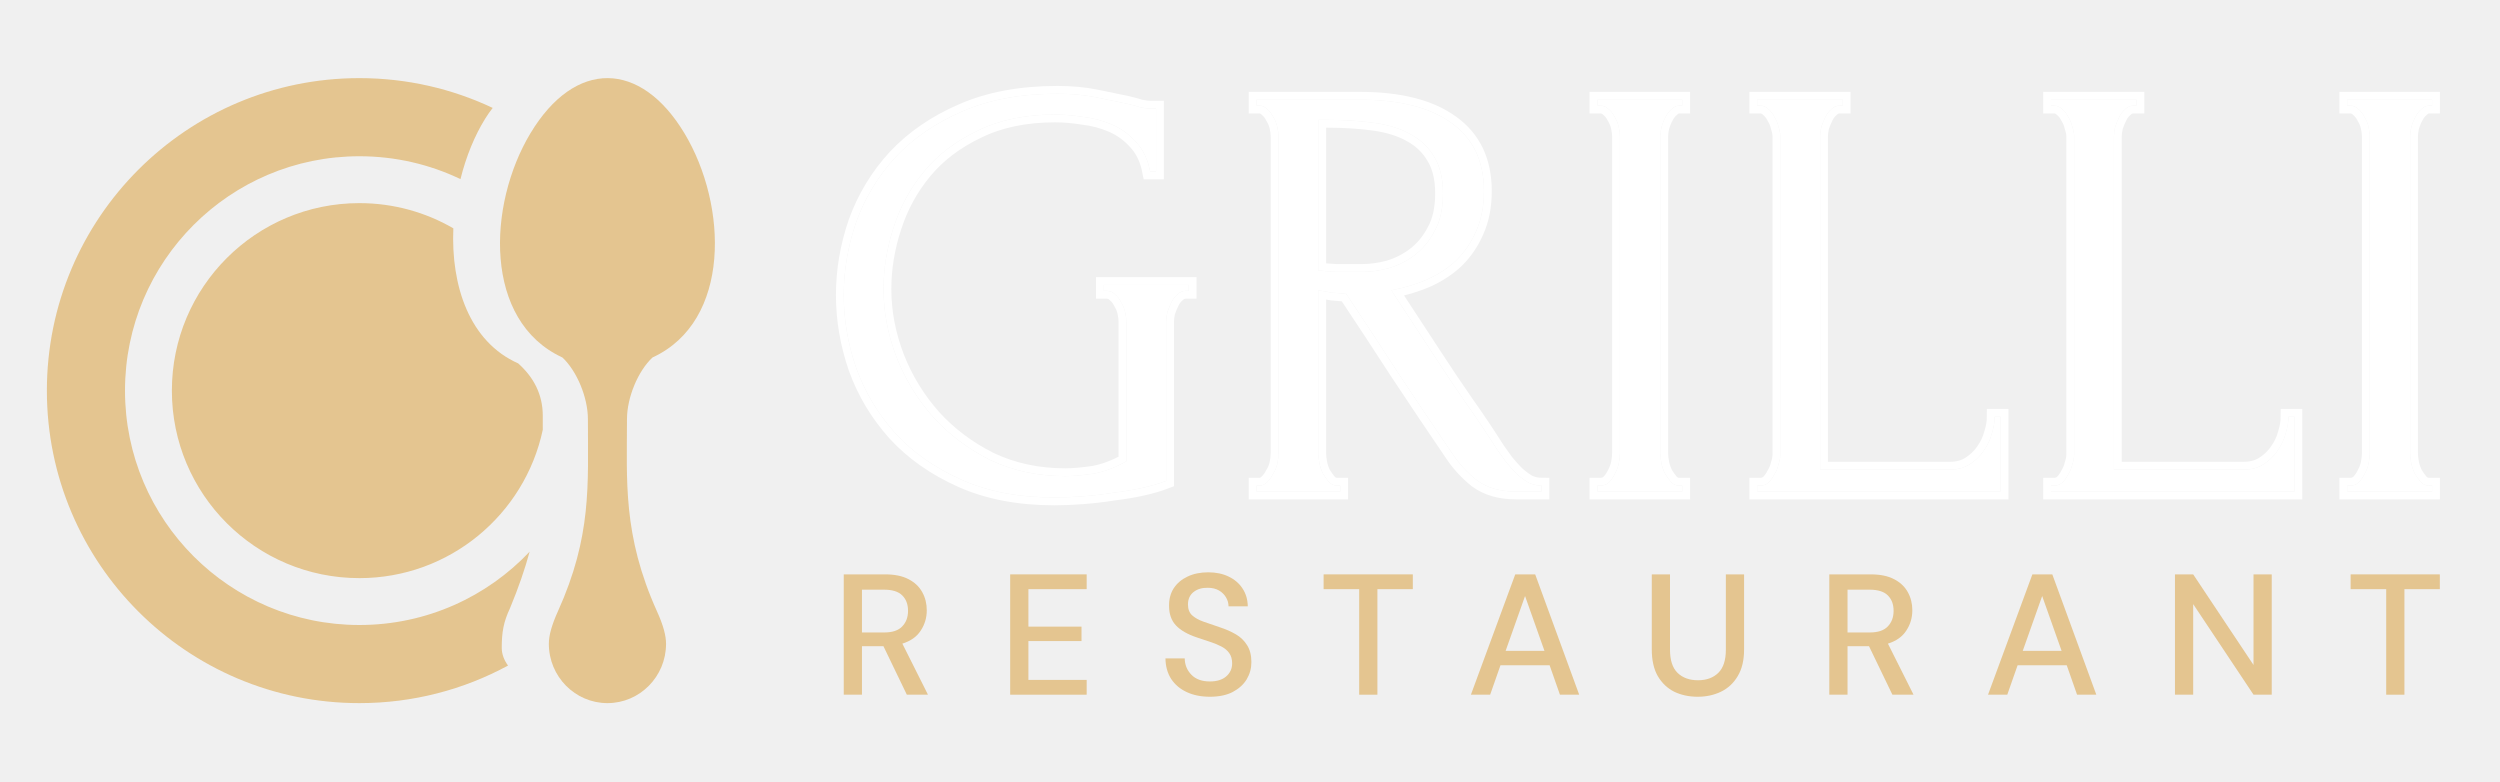
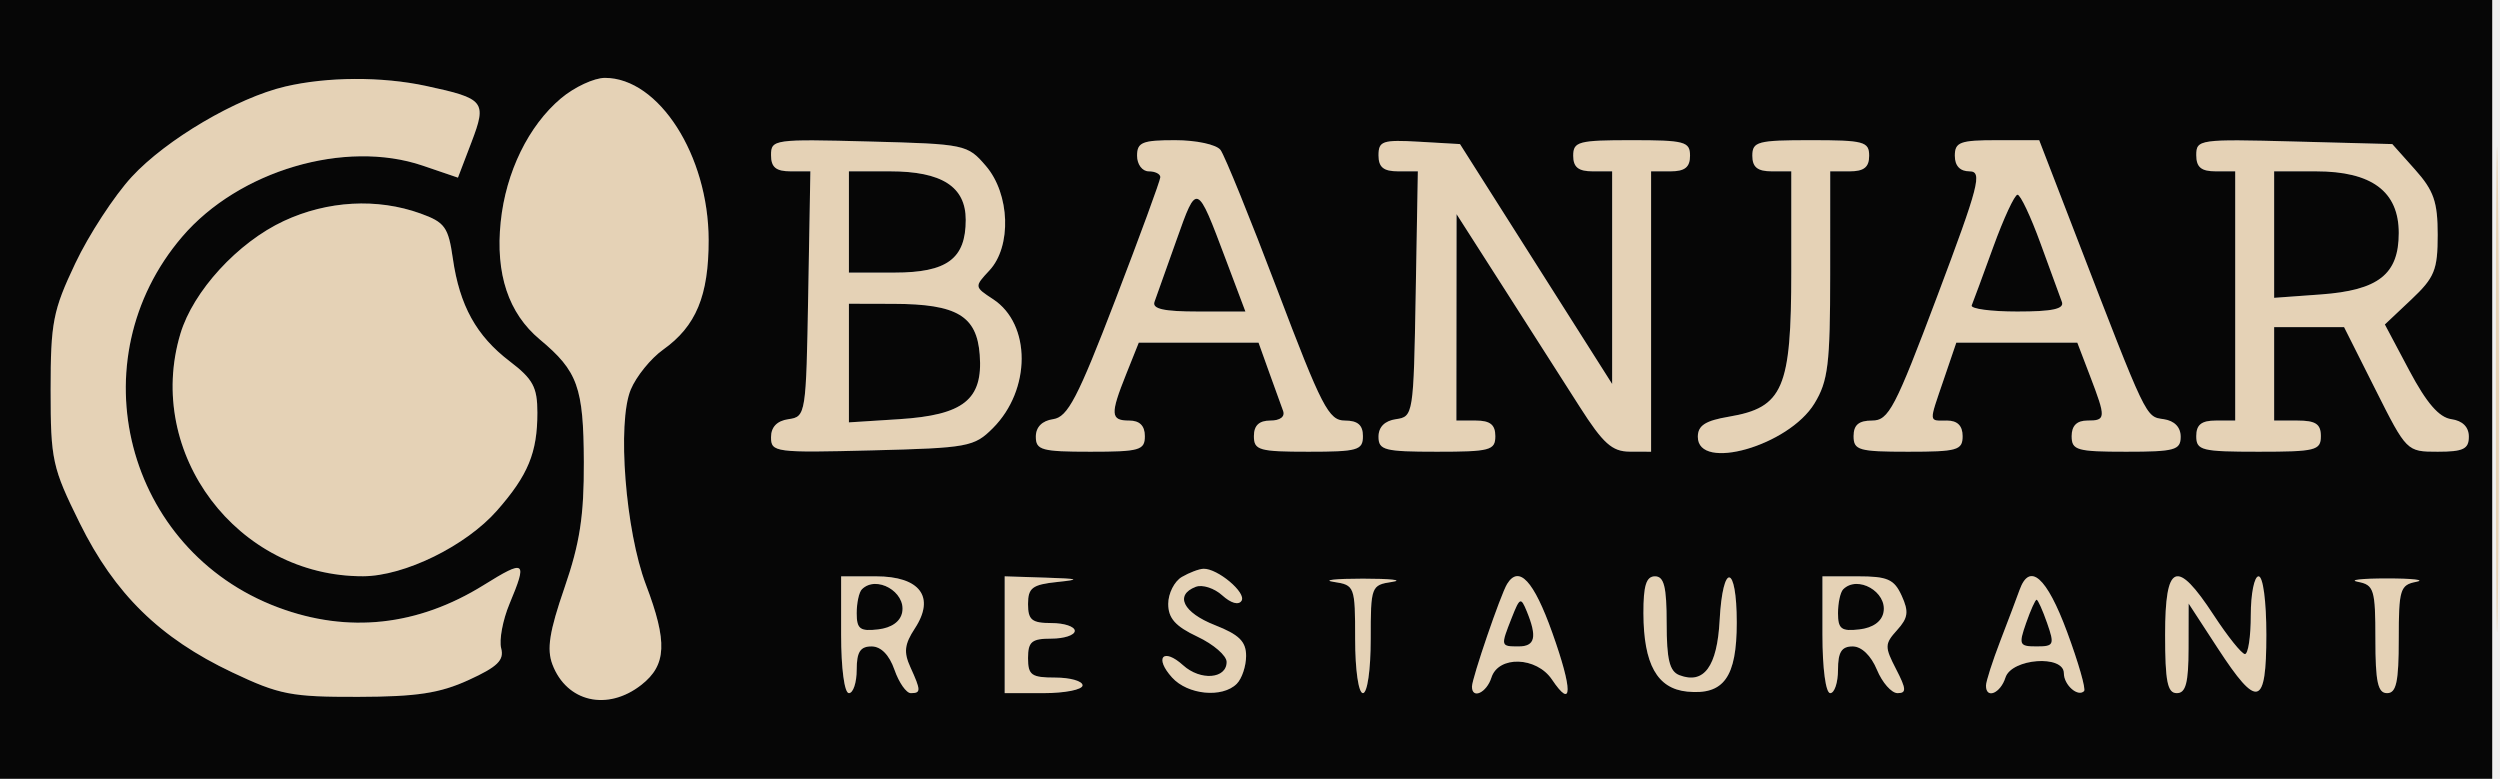
- <svg xmlns="http://www.w3.org/2000/svg" width="160" height="50" viewBox="0 0 160 50" fill="none">
-   <path d="M54 44.46V36.76H56.651C57.26 36.76 57.758 36.863 58.147 37.068C58.543 37.273 58.836 37.552 59.027 37.904C59.218 38.249 59.313 38.634 59.313 39.059C59.313 39.536 59.185 39.968 58.928 40.357C58.679 40.746 58.286 41.024 57.751 41.193L59.39 44.46H58.037L56.541 41.358H55.166V44.46H54ZM55.166 40.478H56.585C57.113 40.478 57.498 40.35 57.74 40.093C57.989 39.836 58.114 39.503 58.114 39.092C58.114 38.681 57.993 38.355 57.751 38.113C57.509 37.864 57.117 37.739 56.574 37.739H55.166V40.478Z" fill="#E4C590" />
-   <path d="M64.652 44.46V36.76H69.547V37.706H65.818V40.104H69.217V41.028H65.818V43.514H69.547V44.46H64.652Z" fill="#E4C590" />
-   <path d="M77.438 44.592C76.873 44.592 76.378 44.493 75.953 44.295C75.527 44.097 75.194 43.815 74.952 43.448C74.717 43.081 74.596 42.645 74.589 42.139H75.821C75.828 42.55 75.971 42.898 76.25 43.184C76.528 43.47 76.921 43.613 77.427 43.613C77.874 43.613 78.222 43.507 78.472 43.294C78.728 43.074 78.857 42.795 78.857 42.458C78.857 42.187 78.794 41.967 78.67 41.798C78.552 41.629 78.387 41.49 78.175 41.38C77.969 41.27 77.731 41.171 77.46 41.083C77.188 40.995 76.902 40.9 76.602 40.797C76.008 40.599 75.56 40.342 75.26 40.027C74.966 39.712 74.82 39.297 74.82 38.784C74.812 38.351 74.911 37.974 75.117 37.651C75.329 37.328 75.623 37.079 75.997 36.903C76.378 36.72 76.822 36.628 77.328 36.628C77.826 36.628 78.263 36.72 78.637 36.903C79.018 37.086 79.315 37.343 79.528 37.673C79.74 37.996 79.85 38.373 79.858 38.806H78.626C78.626 38.608 78.574 38.421 78.472 38.245C78.369 38.062 78.219 37.911 78.021 37.794C77.823 37.677 77.581 37.618 77.295 37.618C76.928 37.611 76.624 37.702 76.382 37.893C76.147 38.084 76.03 38.348 76.03 38.685C76.03 38.986 76.118 39.217 76.294 39.378C76.47 39.539 76.712 39.675 77.02 39.785C77.328 39.888 77.68 40.009 78.076 40.148C78.457 40.273 78.798 40.423 79.099 40.599C79.399 40.775 79.638 41.006 79.814 41.292C79.997 41.578 80.089 41.941 80.089 42.381C80.089 42.77 79.99 43.133 79.792 43.47C79.594 43.8 79.297 44.071 78.901 44.284C78.505 44.489 78.017 44.592 77.438 44.592Z" fill="#E4C590" />
-   <path d="M86.988 44.46V37.706H84.711V36.76H90.42V37.706H88.154V44.46H86.988Z" fill="#E4C590" />
-   <path d="M94.138 44.46L96.976 36.76H98.252L101.068 44.46H99.836L99.176 42.579H96.03L95.37 44.46H94.138ZM96.36 41.655H98.846L97.603 38.146L96.36 41.655Z" fill="#E4C590" />
-   <path d="M108.651 44.592C108.101 44.592 107.602 44.486 107.155 44.273C106.715 44.053 106.363 43.719 106.099 43.272C105.842 42.825 105.714 42.256 105.714 41.567V36.76H106.88V41.578C106.88 42.253 107.041 42.748 107.364 43.063C107.686 43.378 108.123 43.536 108.673 43.536C109.215 43.536 109.648 43.378 109.971 43.063C110.293 42.748 110.455 42.253 110.455 41.578V36.76H111.621V41.567C111.621 42.256 111.485 42.825 111.214 43.272C110.95 43.719 110.59 44.053 110.136 44.273C109.688 44.486 109.193 44.592 108.651 44.592Z" fill="#E4C590" />
-   <path d="M117.076 44.46V36.76H119.727C120.336 36.76 120.835 36.863 121.223 37.068C121.619 37.273 121.913 37.552 122.103 37.904C122.294 38.249 122.389 38.634 122.389 39.059C122.389 39.536 122.261 39.968 122.004 40.357C121.755 40.746 121.363 41.024 120.827 41.193L122.466 44.46H121.113L119.617 41.358H118.242V44.46H117.076ZM118.242 40.478H119.661C120.189 40.478 120.574 40.35 120.816 40.093C121.066 39.836 121.19 39.503 121.19 39.092C121.19 38.681 121.069 38.355 120.827 38.113C120.585 37.864 120.193 37.739 119.65 37.739H118.242V40.478Z" fill="#E4C590" />
-   <path d="M127.234 44.46L130.072 36.76H131.348L134.164 44.46H132.932L132.272 42.579H129.126L128.466 44.46H127.234ZM129.456 41.655H131.942L130.699 38.146L129.456 41.655Z" fill="#E4C590" />
-   <path d="M139.198 44.46V36.76H140.364L144.225 42.557V36.76H145.391V44.46H144.225L140.364 38.663V44.46H139.198Z" fill="#E4C590" />
-   <path d="M152.717 44.46V37.706H150.44V36.76H156.149V37.706H153.883V44.46H152.717Z" fill="#E4C590" />
-   <mask id="path-2-outside-1_29_6" maskUnits="userSpaceOnUse" x="53" y="5" width="104" height="28" fill="black">
-     <rect fill="white" x="53" y="5" width="104" height="28" />
-     <path d="M70.644 18.236H76.078V18.616H75.888C75.685 18.616 75.508 18.692 75.356 18.844C75.204 18.971 75.077 19.135 74.976 19.338C74.875 19.541 74.786 19.756 74.71 19.984C74.659 20.212 74.634 20.415 74.634 20.592V30.776C74.178 30.953 73.659 31.105 73.076 31.232C72.493 31.359 71.885 31.46 71.252 31.536C70.619 31.637 69.973 31.713 69.314 31.764C68.655 31.815 68.047 31.84 67.49 31.84C65.21 31.84 63.221 31.46 61.524 30.7C59.827 29.94 58.421 28.952 57.306 27.736C56.191 26.495 55.355 25.101 54.798 23.556C54.266 22.011 54 20.453 54 18.882C54 17.311 54.266 15.753 54.798 14.208C55.355 12.663 56.191 11.282 57.306 10.066C58.446 8.85 59.865 7.875 61.562 7.14C63.285 6.38 65.324 6 67.68 6C68.567 6 69.39 6.076 70.15 6.228C70.91 6.38 71.581 6.519 72.164 6.646C72.493 6.722 72.772 6.798 73 6.874C73.253 6.925 73.469 6.95 73.646 6.95H73.988V10.978H73.608C73.456 10.193 73.152 9.559 72.696 9.078C72.265 8.597 71.759 8.229 71.176 7.976C70.593 7.723 69.973 7.558 69.314 7.482C68.681 7.381 68.085 7.33 67.528 7.33C65.628 7.33 63.981 7.672 62.588 8.356C61.195 9.015 60.055 9.876 59.168 10.94C58.281 12.004 57.623 13.207 57.192 14.55C56.761 15.867 56.546 17.185 56.546 18.502C56.546 19.971 56.825 21.428 57.382 22.872C57.939 24.291 58.725 25.57 59.738 26.71C60.751 27.825 61.967 28.737 63.386 29.446C64.83 30.13 66.426 30.472 68.174 30.472C68.655 30.472 69.251 30.421 69.96 30.32C70.669 30.193 71.379 29.927 72.088 29.522V20.592C72.088 20.415 72.063 20.212 72.012 19.984C71.961 19.756 71.873 19.541 71.746 19.338C71.645 19.135 71.518 18.971 71.366 18.844C71.214 18.692 71.037 18.616 70.834 18.616H70.644V18.236Z" />
-     <path d="M85.587 31.08H85.777V31.46H80.419V31.08H80.609C80.786 31.08 80.951 31.004 81.103 30.852C81.255 30.7 81.381 30.523 81.483 30.32C81.609 30.117 81.698 29.902 81.749 29.674C81.799 29.421 81.825 29.193 81.825 28.99V8.736C81.825 8.559 81.799 8.356 81.749 8.128C81.698 7.9 81.609 7.685 81.483 7.482C81.381 7.279 81.255 7.115 81.103 6.988C80.951 6.836 80.786 6.76 80.609 6.76H80.419V6.38H87.031C89.564 6.38 91.515 6.874 92.883 7.862C94.276 8.85 94.973 10.307 94.973 12.232C94.973 13.195 94.808 14.043 94.479 14.778C94.175 15.487 93.757 16.108 93.225 16.64C92.693 17.147 92.059 17.565 91.325 17.894C90.615 18.198 89.855 18.426 89.045 18.578L91.781 22.758C92.439 23.771 93.111 24.772 93.795 25.76C94.479 26.723 95.15 27.723 95.809 28.762C95.986 29.015 96.176 29.281 96.379 29.56C96.607 29.839 96.835 30.092 97.063 30.32C97.316 30.548 97.569 30.738 97.823 30.89C98.101 31.017 98.38 31.08 98.659 31.08V31.46H97.025C96.011 31.46 95.175 31.219 94.517 30.738C93.883 30.231 93.351 29.649 92.921 28.99C91.781 27.318 90.641 25.621 89.501 23.898C88.386 22.175 87.271 20.478 86.157 18.806C85.878 18.781 85.574 18.755 85.245 18.73C84.941 18.679 84.649 18.629 84.371 18.578V28.99C84.371 29.193 84.396 29.421 84.447 29.674C84.497 29.902 84.573 30.117 84.675 30.32C84.801 30.523 84.928 30.7 85.055 30.852C85.207 31.004 85.384 31.08 85.587 31.08ZM84.371 7.672V17.324H84.561C84.763 17.349 85.08 17.375 85.511 17.4C85.967 17.4 86.524 17.4 87.183 17.4C87.715 17.4 88.272 17.324 88.855 17.172C89.463 16.995 90.02 16.716 90.527 16.336C91.059 15.931 91.489 15.411 91.819 14.778C92.173 14.145 92.351 13.347 92.351 12.384C92.351 11.421 92.161 10.636 91.781 10.028C91.426 9.42 90.919 8.939 90.261 8.584C89.627 8.229 88.855 7.989 87.943 7.862C87.031 7.735 86.03 7.672 84.941 7.672H84.371Z" />
-     <path d="M102.232 6.38H107.666V6.76H107.476C107.299 6.76 107.134 6.836 106.982 6.988C106.83 7.115 106.703 7.279 106.602 7.482C106.501 7.659 106.412 7.875 106.336 8.128C106.285 8.356 106.26 8.559 106.26 8.736V28.99C106.26 29.193 106.285 29.421 106.336 29.674C106.387 29.902 106.463 30.117 106.564 30.32C106.691 30.523 106.817 30.7 106.944 30.852C107.096 31.004 107.273 31.08 107.476 31.08H107.666V31.46H102.232V31.08H102.422C102.625 31.08 102.802 31.017 102.954 30.89C103.106 30.738 103.233 30.561 103.334 30.358C103.461 30.13 103.549 29.902 103.6 29.674C103.651 29.421 103.676 29.193 103.676 28.99V8.736C103.676 8.559 103.651 8.356 103.6 8.128C103.549 7.9 103.461 7.685 103.334 7.482C103.233 7.279 103.106 7.115 102.954 6.988C102.802 6.836 102.625 6.76 102.422 6.76H102.232V6.38Z" />
-     <path d="M112.46 31.08H112.65C112.853 31.08 113.03 31.017 113.182 30.89C113.334 30.738 113.461 30.561 113.562 30.358C113.689 30.155 113.778 29.94 113.828 29.712C113.904 29.484 113.942 29.269 113.942 29.066V8.736C113.942 8.559 113.904 8.356 113.828 8.128C113.778 7.9 113.689 7.685 113.562 7.482C113.461 7.279 113.334 7.115 113.182 6.988C113.03 6.836 112.853 6.76 112.65 6.76H112.46V6.38H117.932V6.76H117.742C117.54 6.76 117.362 6.836 117.21 6.988C117.058 7.115 116.932 7.279 116.83 7.482C116.729 7.685 116.64 7.9 116.564 8.128C116.514 8.356 116.488 8.559 116.488 8.736V30.054H124.81C125.292 30.054 125.71 29.94 126.064 29.712C126.419 29.484 126.71 29.205 126.938 28.876C127.192 28.521 127.369 28.154 127.47 27.774C127.597 27.369 127.66 27.001 127.66 26.672H128.04V31.46H112.46V31.08Z" />
-     <path d="M131.264 31.08H131.454C131.657 31.08 131.834 31.017 131.986 30.89C132.138 30.738 132.265 30.561 132.366 30.358C132.493 30.155 132.582 29.94 132.632 29.712C132.708 29.484 132.746 29.269 132.746 29.066V8.736C132.746 8.559 132.708 8.356 132.632 8.128C132.582 7.9 132.493 7.685 132.366 7.482C132.265 7.279 132.138 7.115 131.986 6.988C131.834 6.836 131.657 6.76 131.454 6.76H131.264V6.38H136.736V6.76H136.546C136.344 6.76 136.166 6.836 136.014 6.988C135.862 7.115 135.736 7.279 135.634 7.482C135.533 7.685 135.444 7.9 135.368 8.128C135.318 8.356 135.292 8.559 135.292 8.736V30.054H143.614C144.096 30.054 144.514 29.94 144.868 29.712C145.223 29.484 145.514 29.205 145.742 28.876C145.996 28.521 146.173 28.154 146.274 27.774C146.401 27.369 146.464 27.001 146.464 26.672H146.844V31.46H131.264V31.08Z" />
-     <path d="M150.22 6.38H155.654V6.76H155.464C155.287 6.76 155.122 6.836 154.97 6.988C154.818 7.115 154.692 7.279 154.59 7.482C154.489 7.659 154.4 7.875 154.324 8.128C154.274 8.356 154.248 8.559 154.248 8.736V28.99C154.248 29.193 154.274 29.421 154.324 29.674C154.375 29.902 154.451 30.117 154.552 30.32C154.679 30.523 154.806 30.7 154.932 30.852C155.084 31.004 155.262 31.08 155.464 31.08H155.654V31.46H150.22V31.08H150.41C150.613 31.08 150.79 31.017 150.942 30.89C151.094 30.738 151.221 30.561 151.322 30.358C151.449 30.13 151.538 29.902 151.588 29.674C151.639 29.421 151.664 29.193 151.664 28.99V8.736C151.664 8.559 151.639 8.356 151.588 8.128C151.538 7.9 151.449 7.685 151.322 7.482C151.221 7.279 151.094 7.115 150.942 6.988C150.79 6.836 150.613 6.76 150.41 6.76H150.22V6.38Z" />
-   </mask>
-   <path d="M70.644 18.236H76.078V18.616H75.888C75.685 18.616 75.508 18.692 75.356 18.844C75.204 18.971 75.077 19.135 74.976 19.338C74.875 19.541 74.786 19.756 74.71 19.984C74.659 20.212 74.634 20.415 74.634 20.592V30.776C74.178 30.953 73.659 31.105 73.076 31.232C72.493 31.359 71.885 31.46 71.252 31.536C70.619 31.637 69.973 31.713 69.314 31.764C68.655 31.815 68.047 31.84 67.49 31.84C65.21 31.84 63.221 31.46 61.524 30.7C59.827 29.94 58.421 28.952 57.306 27.736C56.191 26.495 55.355 25.101 54.798 23.556C54.266 22.011 54 20.453 54 18.882C54 17.311 54.266 15.753 54.798 14.208C55.355 12.663 56.191 11.282 57.306 10.066C58.446 8.85 59.865 7.875 61.562 7.14C63.285 6.38 65.324 6 67.68 6C68.567 6 69.39 6.076 70.15 6.228C70.91 6.38 71.581 6.519 72.164 6.646C72.493 6.722 72.772 6.798 73 6.874C73.253 6.925 73.469 6.95 73.646 6.95H73.988V10.978H73.608C73.456 10.193 73.152 9.559 72.696 9.078C72.265 8.597 71.759 8.229 71.176 7.976C70.593 7.723 69.973 7.558 69.314 7.482C68.681 7.381 68.085 7.33 67.528 7.33C65.628 7.33 63.981 7.672 62.588 8.356C61.195 9.015 60.055 9.876 59.168 10.94C58.281 12.004 57.623 13.207 57.192 14.55C56.761 15.867 56.546 17.185 56.546 18.502C56.546 19.971 56.825 21.428 57.382 22.872C57.939 24.291 58.725 25.57 59.738 26.71C60.751 27.825 61.967 28.737 63.386 29.446C64.83 30.13 66.426 30.472 68.174 30.472C68.655 30.472 69.251 30.421 69.96 30.32C70.669 30.193 71.379 29.927 72.088 29.522V20.592C72.088 20.415 72.063 20.212 72.012 19.984C71.961 19.756 71.873 19.541 71.746 19.338C71.645 19.135 71.518 18.971 71.366 18.844C71.214 18.692 71.037 18.616 70.834 18.616H70.644V18.236Z" fill="white" />
-   <path d="M85.587 31.08H85.777V31.46H80.419V31.08H80.609C80.786 31.08 80.951 31.004 81.103 30.852C81.255 30.7 81.381 30.523 81.483 30.32C81.609 30.117 81.698 29.902 81.749 29.674C81.799 29.421 81.825 29.193 81.825 28.99V8.736C81.825 8.559 81.799 8.356 81.749 8.128C81.698 7.9 81.609 7.685 81.483 7.482C81.381 7.279 81.255 7.115 81.103 6.988C80.951 6.836 80.786 6.76 80.609 6.76H80.419V6.38H87.031C89.564 6.38 91.515 6.874 92.883 7.862C94.276 8.85 94.973 10.307 94.973 12.232C94.973 13.195 94.808 14.043 94.479 14.778C94.175 15.487 93.757 16.108 93.225 16.64C92.693 17.147 92.059 17.565 91.325 17.894C90.615 18.198 89.855 18.426 89.045 18.578L91.781 22.758C92.439 23.771 93.111 24.772 93.795 25.76C94.479 26.723 95.15 27.723 95.809 28.762C95.986 29.015 96.176 29.281 96.379 29.56C96.607 29.839 96.835 30.092 97.063 30.32C97.316 30.548 97.569 30.738 97.823 30.89C98.101 31.017 98.38 31.08 98.659 31.08V31.46H97.025C96.011 31.46 95.175 31.219 94.517 30.738C93.883 30.231 93.351 29.649 92.921 28.99C91.781 27.318 90.641 25.621 89.501 23.898C88.386 22.175 87.271 20.478 86.157 18.806C85.878 18.781 85.574 18.755 85.245 18.73C84.941 18.679 84.649 18.629 84.371 18.578V28.99C84.371 29.193 84.396 29.421 84.447 29.674C84.497 29.902 84.573 30.117 84.675 30.32C84.801 30.523 84.928 30.7 85.055 30.852C85.207 31.004 85.384 31.08 85.587 31.08ZM84.371 7.672V17.324H84.561C84.763 17.349 85.08 17.375 85.511 17.4C85.967 17.4 86.524 17.4 87.183 17.4C87.715 17.4 88.272 17.324 88.855 17.172C89.463 16.995 90.02 16.716 90.527 16.336C91.059 15.931 91.489 15.411 91.819 14.778C92.173 14.145 92.351 13.347 92.351 12.384C92.351 11.421 92.161 10.636 91.781 10.028C91.426 9.42 90.919 8.939 90.261 8.584C89.627 8.229 88.855 7.989 87.943 7.862C87.031 7.735 86.03 7.672 84.941 7.672H84.371Z" fill="white" />
-   <path d="M102.232 6.38H107.666V6.76H107.476C107.299 6.76 107.134 6.836 106.982 6.988C106.83 7.115 106.703 7.279 106.602 7.482C106.501 7.659 106.412 7.875 106.336 8.128C106.285 8.356 106.26 8.559 106.26 8.736V28.99C106.26 29.193 106.285 29.421 106.336 29.674C106.387 29.902 106.463 30.117 106.564 30.32C106.691 30.523 106.817 30.7 106.944 30.852C107.096 31.004 107.273 31.08 107.476 31.08H107.666V31.46H102.232V31.08H102.422C102.625 31.08 102.802 31.017 102.954 30.89C103.106 30.738 103.233 30.561 103.334 30.358C103.461 30.13 103.549 29.902 103.6 29.674C103.651 29.421 103.676 29.193 103.676 28.99V8.736C103.676 8.559 103.651 8.356 103.6 8.128C103.549 7.9 103.461 7.685 103.334 7.482C103.233 7.279 103.106 7.115 102.954 6.988C102.802 6.836 102.625 6.76 102.422 6.76H102.232V6.38Z" fill="white" />
-   <path d="M112.46 31.08H112.65C112.853 31.08 113.03 31.017 113.182 30.89C113.334 30.738 113.461 30.561 113.562 30.358C113.689 30.155 113.778 29.94 113.828 29.712C113.904 29.484 113.942 29.269 113.942 29.066V8.736C113.942 8.559 113.904 8.356 113.828 8.128C113.778 7.9 113.689 7.685 113.562 7.482C113.461 7.279 113.334 7.115 113.182 6.988C113.03 6.836 112.853 6.76 112.65 6.76H112.46V6.38H117.932V6.76H117.742C117.54 6.76 117.362 6.836 117.21 6.988C117.058 7.115 116.932 7.279 116.83 7.482C116.729 7.685 116.64 7.9 116.564 8.128C116.514 8.356 116.488 8.559 116.488 8.736V30.054H124.81C125.292 30.054 125.71 29.94 126.064 29.712C126.419 29.484 126.71 29.205 126.938 28.876C127.192 28.521 127.369 28.154 127.47 27.774C127.597 27.369 127.66 27.001 127.66 26.672H128.04V31.46H112.46V31.08Z" fill="white" />
-   <path d="M131.264 31.08H131.454C131.657 31.08 131.834 31.017 131.986 30.89C132.138 30.738 132.265 30.561 132.366 30.358C132.493 30.155 132.582 29.94 132.632 29.712C132.708 29.484 132.746 29.269 132.746 29.066V8.736C132.746 8.559 132.708 8.356 132.632 8.128C132.582 7.9 132.493 7.685 132.366 7.482C132.265 7.279 132.138 7.115 131.986 6.988C131.834 6.836 131.657 6.76 131.454 6.76H131.264V6.38H136.736V6.76H136.546C136.344 6.76 136.166 6.836 136.014 6.988C135.862 7.115 135.736 7.279 135.634 7.482C135.533 7.685 135.444 7.9 135.368 8.128C135.318 8.356 135.292 8.559 135.292 8.736V30.054H143.614C144.096 30.054 144.514 29.94 144.868 29.712C145.223 29.484 145.514 29.205 145.742 28.876C145.996 28.521 146.173 28.154 146.274 27.774C146.401 27.369 146.464 27.001 146.464 26.672H146.844V31.46H131.264V31.08Z" fill="white" />
-   <path d="M150.22 6.38H155.654V6.76H155.464C155.287 6.76 155.122 6.836 154.97 6.988C154.818 7.115 154.692 7.279 154.59 7.482C154.489 7.659 154.4 7.875 154.324 8.128C154.274 8.356 154.248 8.559 154.248 8.736V28.99C154.248 29.193 154.274 29.421 154.324 29.674C154.375 29.902 154.451 30.117 154.552 30.32C154.679 30.523 154.806 30.7 154.932 30.852C155.084 31.004 155.262 31.08 155.464 31.08H155.654V31.46H150.22V31.08H150.41C150.613 31.08 150.79 31.017 150.942 30.89C151.094 30.738 151.221 30.561 151.322 30.358C151.449 30.13 151.538 29.902 151.588 29.674C151.639 29.421 151.664 29.193 151.664 28.99V8.736C151.664 8.559 151.639 8.356 151.588 8.128C151.538 7.9 151.449 7.685 151.322 7.482C151.221 7.279 151.094 7.115 150.942 6.988C150.79 6.836 150.613 6.76 150.41 6.76H150.22V6.38Z" fill="white" />
-   <path d="M70.644 18.236H76.078V18.616H75.888C75.685 18.616 75.508 18.692 75.356 18.844C75.204 18.971 75.077 19.135 74.976 19.338C74.875 19.541 74.786 19.756 74.71 19.984C74.659 20.212 74.634 20.415 74.634 20.592V30.776C74.178 30.953 73.659 31.105 73.076 31.232C72.493 31.359 71.885 31.46 71.252 31.536C70.619 31.637 69.973 31.713 69.314 31.764C68.655 31.815 68.047 31.84 67.49 31.84C65.21 31.84 63.221 31.46 61.524 30.7C59.827 29.94 58.421 28.952 57.306 27.736C56.191 26.495 55.355 25.101 54.798 23.556C54.266 22.011 54 20.453 54 18.882C54 17.311 54.266 15.753 54.798 14.208C55.355 12.663 56.191 11.282 57.306 10.066C58.446 8.85 59.865 7.875 61.562 7.14C63.285 6.38 65.324 6 67.68 6C68.567 6 69.39 6.076 70.15 6.228C70.91 6.38 71.581 6.519 72.164 6.646C72.493 6.722 72.772 6.798 73 6.874C73.253 6.925 73.469 6.95 73.646 6.95H73.988V10.978H73.608C73.456 10.193 73.152 9.559 72.696 9.078C72.265 8.597 71.759 8.229 71.176 7.976C70.593 7.723 69.973 7.558 69.314 7.482C68.681 7.381 68.085 7.33 67.528 7.33C65.628 7.33 63.981 7.672 62.588 8.356C61.195 9.015 60.055 9.876 59.168 10.94C58.281 12.004 57.623 13.207 57.192 14.55C56.761 15.867 56.546 17.185 56.546 18.502C56.546 19.971 56.825 21.428 57.382 22.872C57.939 24.291 58.725 25.57 59.738 26.71C60.751 27.825 61.967 28.737 63.386 29.446C64.83 30.13 66.426 30.472 68.174 30.472C68.655 30.472 69.251 30.421 69.96 30.32C70.669 30.193 71.379 29.927 72.088 29.522V20.592C72.088 20.415 72.063 20.212 72.012 19.984C71.961 19.756 71.873 19.541 71.746 19.338C71.645 19.135 71.518 18.971 71.366 18.844C71.214 18.692 71.037 18.616 70.834 18.616H70.644V18.236Z" stroke="white" mask="url(#path-2-outside-1_29_6)" />
-   <path d="M85.587 31.08H85.777V31.46H80.419V31.08H80.609C80.786 31.08 80.951 31.004 81.103 30.852C81.255 30.7 81.381 30.523 81.483 30.32C81.609 30.117 81.698 29.902 81.749 29.674C81.799 29.421 81.825 29.193 81.825 28.99V8.736C81.825 8.559 81.799 8.356 81.749 8.128C81.698 7.9 81.609 7.685 81.483 7.482C81.381 7.279 81.255 7.115 81.103 6.988C80.951 6.836 80.786 6.76 80.609 6.76H80.419V6.38H87.031C89.564 6.38 91.515 6.874 92.883 7.862C94.276 8.85 94.973 10.307 94.973 12.232C94.973 13.195 94.808 14.043 94.479 14.778C94.175 15.487 93.757 16.108 93.225 16.64C92.693 17.147 92.059 17.565 91.325 17.894C90.615 18.198 89.855 18.426 89.045 18.578L91.781 22.758C92.439 23.771 93.111 24.772 93.795 25.76C94.479 26.723 95.15 27.723 95.809 28.762C95.986 29.015 96.176 29.281 96.379 29.56C96.607 29.839 96.835 30.092 97.063 30.32C97.316 30.548 97.569 30.738 97.823 30.89C98.101 31.017 98.38 31.08 98.659 31.08V31.46H97.025C96.011 31.46 95.175 31.219 94.517 30.738C93.883 30.231 93.351 29.649 92.921 28.99C91.781 27.318 90.641 25.621 89.501 23.898C88.386 22.175 87.271 20.478 86.157 18.806C85.878 18.781 85.574 18.755 85.245 18.73C84.941 18.679 84.649 18.629 84.371 18.578V28.99C84.371 29.193 84.396 29.421 84.447 29.674C84.497 29.902 84.573 30.117 84.675 30.32C84.801 30.523 84.928 30.7 85.055 30.852C85.207 31.004 85.384 31.08 85.587 31.08ZM84.371 7.672V17.324H84.561C84.763 17.349 85.08 17.375 85.511 17.4C85.967 17.4 86.524 17.4 87.183 17.4C87.715 17.4 88.272 17.324 88.855 17.172C89.463 16.995 90.02 16.716 90.527 16.336C91.059 15.931 91.489 15.411 91.819 14.778C92.173 14.145 92.351 13.347 92.351 12.384C92.351 11.421 92.161 10.636 91.781 10.028C91.426 9.42 90.919 8.939 90.261 8.584C89.627 8.229 88.855 7.989 87.943 7.862C87.031 7.735 86.03 7.672 84.941 7.672H84.371Z" stroke="white" mask="url(#path-2-outside-1_29_6)" />
-   <path d="M102.232 6.38H107.666V6.76H107.476C107.299 6.76 107.134 6.836 106.982 6.988C106.83 7.115 106.703 7.279 106.602 7.482C106.501 7.659 106.412 7.875 106.336 8.128C106.285 8.356 106.26 8.559 106.26 8.736V28.99C106.26 29.193 106.285 29.421 106.336 29.674C106.387 29.902 106.463 30.117 106.564 30.32C106.691 30.523 106.817 30.7 106.944 30.852C107.096 31.004 107.273 31.08 107.476 31.08H107.666V31.46H102.232V31.08H102.422C102.625 31.08 102.802 31.017 102.954 30.89C103.106 30.738 103.233 30.561 103.334 30.358C103.461 30.13 103.549 29.902 103.6 29.674C103.651 29.421 103.676 29.193 103.676 28.99V8.736C103.676 8.559 103.651 8.356 103.6 8.128C103.549 7.9 103.461 7.685 103.334 7.482C103.233 7.279 103.106 7.115 102.954 6.988C102.802 6.836 102.625 6.76 102.422 6.76H102.232V6.38Z" stroke="white" mask="url(#path-2-outside-1_29_6)" />
-   <path d="M112.46 31.08H112.65C112.853 31.08 113.03 31.017 113.182 30.89C113.334 30.738 113.461 30.561 113.562 30.358C113.689 30.155 113.778 29.94 113.828 29.712C113.904 29.484 113.942 29.269 113.942 29.066V8.736C113.942 8.559 113.904 8.356 113.828 8.128C113.778 7.9 113.689 7.685 113.562 7.482C113.461 7.279 113.334 7.115 113.182 6.988C113.03 6.836 112.853 6.76 112.65 6.76H112.46V6.38H117.932V6.76H117.742C117.54 6.76 117.362 6.836 117.21 6.988C117.058 7.115 116.932 7.279 116.83 7.482C116.729 7.685 116.64 7.9 116.564 8.128C116.514 8.356 116.488 8.559 116.488 8.736V30.054H124.81C125.292 30.054 125.71 29.94 126.064 29.712C126.419 29.484 126.71 29.205 126.938 28.876C127.192 28.521 127.369 28.154 127.47 27.774C127.597 27.369 127.66 27.001 127.66 26.672H128.04V31.46H112.46V31.08Z" stroke="white" mask="url(#path-2-outside-1_29_6)" />
-   <path d="M131.264 31.08H131.454C131.657 31.08 131.834 31.017 131.986 30.89C132.138 30.738 132.265 30.561 132.366 30.358C132.493 30.155 132.582 29.94 132.632 29.712C132.708 29.484 132.746 29.269 132.746 29.066V8.736C132.746 8.559 132.708 8.356 132.632 8.128C132.582 7.9 132.493 7.685 132.366 7.482C132.265 7.279 132.138 7.115 131.986 6.988C131.834 6.836 131.657 6.76 131.454 6.76H131.264V6.38H136.736V6.76H136.546C136.344 6.76 136.166 6.836 136.014 6.988C135.862 7.115 135.736 7.279 135.634 7.482C135.533 7.685 135.444 7.9 135.368 8.128C135.318 8.356 135.292 8.559 135.292 8.736V30.054H143.614C144.096 30.054 144.514 29.94 144.868 29.712C145.223 29.484 145.514 29.205 145.742 28.876C145.996 28.521 146.173 28.154 146.274 27.774C146.401 27.369 146.464 27.001 146.464 26.672H146.844V31.46H131.264V31.08Z" stroke="white" mask="url(#path-2-outside-1_29_6)" />
-   <path d="M150.22 6.38H155.654V6.76H155.464C155.287 6.76 155.122 6.836 154.97 6.988C154.818 7.115 154.692 7.279 154.59 7.482C154.489 7.659 154.4 7.875 154.324 8.128C154.274 8.356 154.248 8.559 154.248 8.736V28.99C154.248 29.193 154.274 29.421 154.324 29.674C154.375 29.902 154.451 30.117 154.552 30.32C154.679 30.523 154.806 30.7 154.932 30.852C155.084 31.004 155.262 31.08 155.464 31.08H155.654V31.46H150.22V31.08H150.41C150.613 31.08 150.79 31.017 150.942 30.89C151.094 30.738 151.221 30.561 151.322 30.358C151.449 30.13 151.538 29.902 151.588 29.674C151.639 29.421 151.664 29.193 151.664 28.99V8.736C151.664 8.559 151.639 8.356 151.588 8.128C151.538 7.9 151.449 7.685 151.322 7.482C151.221 7.279 151.094 7.115 150.942 6.988C150.79 6.836 150.613 6.76 150.41 6.76H150.22V6.38Z" stroke="white" mask="url(#path-2-outside-1_29_6)" />
-   <path fill-rule="evenodd" clip-rule="evenodd" d="M32.513 42.597C29.684 44.13 26.444 45 23 45C11.954 45 3 36.046 3 25C3 13.954 11.954 5 23 5C26.052 5 28.945 5.684 31.533 6.906C31.366 7.119 31.209 7.343 31.062 7.579C30.37 8.69 29.825 10.032 29.47 11.463C27.511 10.525 25.317 10 23 10C14.716 10 8 16.716 8 25C8 33.284 14.716 40 23 40C27.291 40 31.162 38.198 33.896 35.309C33.596 36.415 33.189 37.603 32.637 38.932C32.226 39.809 32.112 40.449 32.112 41.46C32.112 41.866 32.26 42.247 32.513 42.597ZM29.014 14.613C28.857 18.276 30.031 21.866 33.163 23.256C34.135 24.128 34.738 25.212 34.738 26.62C34.738 26.922 34.738 27.219 34.737 27.51C33.583 32.932 28.767 37 23 37C16.373 37 11 31.627 11 25C11 18.373 16.373 13 23 13C25.191 13 27.246 13.587 29.014 14.613Z" fill="#E4C590" />
-   <path d="M41.761 22.878C46.798 20.558 46.578 13.151 43.81 8.539C41 3.854 36.794 3.786 33.943 8.539C31.19 13.126 30.936 20.549 35.992 22.878C36.918 23.741 37.626 25.435 37.626 26.827C37.626 31.016 37.884 34.309 35.7 39.139C35.309 40.007 35.126 40.663 35.126 41.206C35.126 43.298 36.808 45 38.877 45C40.945 45 42.627 43.298 42.627 41.206C42.627 40.663 42.444 40.007 42.053 39.139C39.839 34.242 40.127 30.722 40.127 26.827C40.127 25.435 40.835 23.741 41.761 22.878Z" fill="#E4C590" />
+ <svg xmlns="http://www.w3.org/2000/svg" width="321" height="100" viewBox="0 0 321 100" version="1.1">
+   <path d="M 320.464 50 C 320.464 77.775, 320.592 89.138, 320.749 75.250 C 320.906 61.363, 320.906 38.638, 320.749 24.750 C 320.592 10.863, 320.464 22.225, 320.464 50 M 36.618 11.112 C 30.415 12.568, 21.335 17.913, 16.912 22.711 C 14.667 25.147, 11.405 30.147, 9.665 33.820 C 6.799 39.869, 6.500 41.402, 6.500 50.052 C 6.500 59.067, 6.710 60.028, 10.235 67.160 C 14.733 76.262, 20.523 81.931, 29.820 86.335 C 35.880 89.206, 37.381 89.498, 46 89.476 C 53.542 89.456, 56.464 89.011, 60.179 87.313 C 63.881 85.622, 64.753 84.771, 64.352 83.239 C 64.074 82.175, 64.556 79.606, 65.423 77.530 C 67.742 71.980, 67.476 71.786, 62.111 75.121 C 53.651 80.381, 44.695 81.354, 35.708 77.992 C 16.123 70.664, 9.813 46.262, 23.399 30.389 C 30.659 21.907, 44.316 17.875, 54.284 21.272 L 58.801 22.811 60.526 18.292 C 62.539 13.021, 62.246 12.655, 54.701 11.032 C 49.034 9.813, 42.019 9.844, 36.618 11.112 M 72.033 12.626 C 67.865 16.133, 64.948 22.107, 64.290 28.484 C 63.599 35.170, 65.281 40.223, 69.317 43.591 C 74.190 47.658, 74.926 49.708, 74.965 59.332 C 74.992 66.239, 74.451 69.755, 72.480 75.465 C 70.536 81.099, 70.182 83.349, 70.932 85.322 C 72.769 90.154, 78.015 91.349, 82.365 87.927 C 85.592 85.389, 85.725 82.411, 82.939 75.079 C 80.310 68.164, 79.228 54.277, 80.987 50.030 C 81.690 48.335, 83.561 46.024, 85.147 44.895 C 89.378 41.883, 91.001 37.966, 90.990 30.800 C 90.973 19.964, 84.593 10, 77.672 10 C 76.287 10, 73.749 11.182, 72.033 12.626 M 99 19.918 C 99 21.478, 99.634 22, 101.525 22 L 104.051 22 103.775 37.750 C 103.505 53.227, 103.461 53.506, 101.250 53.820 C 99.769 54.030, 99 54.826, 99 56.149 C 99 58.076, 99.536 58.145, 111.980 57.829 C 124.320 57.516, 125.085 57.375, 127.487 54.971 C 132.401 50.051, 132.415 41.629, 127.515 38.418 C 125.095 36.832, 125.093 36.816, 127.042 34.724 C 129.916 31.640, 129.688 24.912, 126.589 21.306 C 124.219 18.547, 123.965 18.494, 111.589 18.168 C 99.396 17.847, 99 17.902, 99 19.918 M 146 20 C 146 21.111, 146.667 22, 147.500 22 C 148.325 22, 148.995 22.337, 148.988 22.750 C 148.982 23.163, 146.384 30.250, 143.215 38.500 C 138.370 51.115, 137.100 53.551, 135.227 53.820 C 133.804 54.024, 133 54.836, 133 56.070 C 133 57.793, 133.751 58, 140 58 C 146.333 58, 147 57.810, 147 56 C 147 54.667, 146.333 54, 145 54 C 142.581 54, 142.529 53.217, 144.609 48.020 L 146.217 44 153.908 44 L 161.598 44 162.940 47.750 C 163.679 49.813, 164.492 52.063, 164.748 52.750 C 165.028 53.502, 164.374 54, 163.107 54 C 161.667 54, 161 54.633, 161 56 C 161 57.810, 161.667 58, 168 58 C 174.333 58, 175 57.810, 175 56 C 175 54.576, 174.333 54, 172.686 54 C 170.612 54, 169.712 52.261, 164.020 37.250 C 160.526 28.037, 157.237 19.938, 156.711 19.250 C 156.177 18.552, 153.603 18, 150.878 18 C 146.667 18, 146 18.273, 146 20 M 177 19.948 C 177 21.476, 177.645 22, 179.525 22 L 182.051 22 181.775 37.750 C 181.505 53.227, 181.461 53.506, 179.250 53.820 C 177.804 54.025, 177 54.829, 177 56.070 C 177 57.805, 177.757 58, 184.500 58 C 191.333 58, 192 57.822, 192 56 C 192 54.533, 191.333 54, 189.500 54 L 187 54 187.012 40.750 L 187.024 27.500 193.103 37 C 196.447 42.225, 200.829 49.084, 202.841 52.241 C 205.837 56.943, 206.998 57.984, 209.250 57.991 L 212 58 212 40 L 212 22 214.500 22 C 216.333 22, 217 21.467, 217 20 C 217 18.178, 216.333 18, 209.500 18 C 202.667 18, 202 18.178, 202 20 C 202 21.467, 202.667 22, 204.500 22 L 207 22 207 35.651 L 207 49.302 197.232 33.901 L 187.463 18.500 182.232 18.198 C 177.524 17.926, 177 18.101, 177 19.948 M 225 20 C 225 21.467, 225.667 22, 227.500 22 L 230 22 230 34.865 C 230 49.896, 228.957 52.325, 221.996 53.501 C 218.963 54.013, 218 54.637, 218 56.088 C 218 60.573, 229.663 57.241, 232.974 51.810 C 234.730 48.931, 234.993 46.776, 234.996 35.250 L 235 22 237.500 22 C 239.333 22, 240 21.467, 240 20 C 240 18.178, 239.333 18, 232.500 18 C 225.667 18, 225 18.178, 225 20 M 251 20 C 251 21.294, 251.667 22, 252.888 22 C 254.567 22, 254.108 23.775, 248.755 38 C 243.312 52.465, 242.507 54, 240.367 54 C 238.667 54, 238 54.563, 238 56 C 238 57.810, 238.667 58, 245 58 C 251.333 58, 252 57.810, 252 56 C 252 54.667, 251.333 54, 250 54 C 247.604 54, 247.636 54.424, 249.594 48.678 L 251.188 44 258.958 44 L 266.728 44 268.364 48.283 C 270.438 53.713, 270.419 54, 268 54 C 266.667 54, 266 54.667, 266 56 C 266 57.810, 266.667 58, 273 58 C 279.249 58, 280 57.793, 280 56.070 C 280 54.846, 279.197 54.022, 277.807 53.820 C 275.471 53.479, 275.713 53.987, 266.557 30.250 L 261.832 18 256.416 18 C 251.667 18, 251 18.246, 251 20 M 282 19.918 C 282 21.472, 282.634 22, 284.500 22 L 287 22 287 38 L 287 54 284.500 54 C 282.667 54, 282 54.533, 282 56 C 282 57.833, 282.667 58, 290 58 C 297.333 58, 298 57.833, 298 56 C 298 54.444, 297.333 54, 295 54 L 292 54 292 48 L 292 42 296.489 42 L 300.978 42 305 50 C 309.018 57.991, 309.027 58, 313.011 58 C 316.285 58, 317 57.654, 317 56.070 C 317 54.829, 316.196 54.025, 314.750 53.820 C 313.167 53.595, 311.568 51.746, 309.357 47.582 L 306.215 41.663 309.607 38.464 C 312.605 35.636, 313 34.669, 313 30.148 C 313 25.909, 312.500 24.471, 310.084 21.766 L 307.169 18.500 294.584 18.168 C 282.396 17.847, 282 17.902, 282 19.918 M 109 28.500 L 109 35 114.845 35 C 121.608 35, 124 33.231, 124 28.228 C 124 23.965, 120.932 22, 114.277 22 L 109 22 109 28.500 M 292 30.120 L 292 38.240 297.963 37.809 C 305.398 37.271, 308 35.226, 308 29.918 C 308 24.580, 304.534 22, 297.365 22 L 292 22 292 30.120 M 151.075 30.784 C 149.765 34.478, 148.489 38.063, 148.239 38.750 C 147.908 39.662, 149.423 40, 153.848 40 L 159.910 40 157.379 33.276 C 153.661 23.397, 153.691 23.409, 151.075 30.784 M 255.935 31.709 C 254.596 35.399, 253.350 38.774, 253.167 39.209 C 252.983 39.644, 255.619 40, 259.024 40 C 263.560 40, 265.088 39.666, 264.743 38.750 C 264.484 38.063, 263.251 34.688, 262.002 31.250 C 260.754 27.813, 259.426 25, 259.051 25 C 258.676 25, 257.274 28.019, 255.935 31.709 M 36.444 28.374 C 30.531 31.127, 24.804 37.372, 23.161 42.858 C 18.560 58.213, 30.478 74.031, 46.616 73.990 C 51.922 73.977, 59.830 70.097, 63.824 65.547 C 67.814 61.003, 69 58.125, 69 52.986 C 69 49.710, 68.443 48.677, 65.441 46.387 C 61.160 43.122, 59.011 39.233, 58.145 33.186 C 57.570 29.167, 57.120 28.541, 54 27.415 C 48.443 25.410, 42.061 25.758, 36.444 28.374 M 109 46.616 L 109 54.233 115.443 53.823 C 123.728 53.295, 126.222 51.309, 125.798 45.575 C 125.426 40.551, 122.875 39.036, 114.750 39.015 L 109 39 109 46.616 M 151.750 74.080 C 150.787 74.641, 150 76.198, 150 77.542 C 150 79.384, 150.922 80.418, 153.750 81.750 C 155.813 82.721, 157.500 84.181, 157.500 84.994 C 157.500 87.176, 154.140 87.437, 151.919 85.427 C 149.363 83.114, 148.170 84.426, 150.494 86.994 C 152.510 89.221, 156.948 89.652, 158.800 87.800 C 159.460 87.140, 160 85.529, 160 84.220 C 160 82.371, 159.106 81.488, 156 80.268 C 151.913 78.663, 150.783 76.404, 153.537 75.347 C 154.383 75.023, 155.913 75.516, 156.938 76.444 C 158.063 77.462, 159.045 77.735, 159.417 77.134 C 160.056 76.100, 156.334 72.977, 154.527 73.030 C 153.962 73.047, 152.713 73.519, 151.750 74.080 M 108 81.500 C 108 85.833, 108.422 89, 109 89 C 109.550 89, 110 87.650, 110 86 C 110 83.718, 110.455 83, 111.902 83 C 113.117 83, 114.182 84.085, 114.850 86 C 115.425 87.650, 116.369 89, 116.948 89 C 118.266 89, 118.261 88.667, 116.896 85.671 C 116.017 83.743, 116.134 82.725, 117.467 80.691 C 120.116 76.648, 118.136 74, 112.465 74 L 108 74 108 81.500 M 129 81.500 L 129 89 134 89 C 136.750 89, 139 88.550, 139 88 C 139 87.450, 137.425 87, 135.500 87 C 132.433 87, 132 86.690, 132 84.500 C 132 82.389, 132.467 82, 135 82 C 136.650 82, 138 81.550, 138 81 C 138 80.450, 136.650 80, 135 80 C 132.486 80, 132 79.604, 132 77.560 C 132 75.478, 132.549 75.063, 135.750 74.728 C 138.835 74.406, 138.569 74.306, 134.250 74.168 L 129 74 129 81.500 M 171.250 74.716 C 173.946 75.125, 174 75.270, 174 82.066 C 174 86.022, 174.429 89, 175 89 C 175.571 89, 176 86.022, 176 82.066 C 176 75.270, 176.054 75.125, 178.750 74.716 C 180.262 74.487, 178.575 74.300, 175 74.300 C 171.425 74.300, 169.738 74.487, 171.250 74.716 M 193.512 74.981 C 192.696 76.301, 189 87.094, 189 88.157 C 189 89.826, 190.879 88.957, 191.500 87 C 192.403 84.154, 197.293 84.311, 199.269 87.250 C 201.939 91.221, 201.956 88.651, 199.309 81.225 C 196.935 74.565, 195.034 72.518, 193.512 74.981 M 211.015 78.750 C 211.035 85.301, 212.786 88.426, 216.647 88.804 C 221.344 89.264, 223 86.951, 223 79.929 C 223 72.377, 221.198 72.146, 220.800 79.646 C 220.484 85.590, 218.790 87.901, 215.636 86.691 C 214.372 86.205, 214 84.693, 214 80.031 C 214 75.337, 213.668 74, 212.500 74 C 211.375 74, 211.004 75.188, 211.015 78.750 M 234 81.500 C 234 85.833, 234.422 89, 235 89 C 235.550 89, 236 87.650, 236 86 C 236 83.731, 236.458 83, 237.879 83 C 239.023 83, 240.243 84.172, 241 86 C 241.683 87.650, 242.875 89, 243.647 89 C 244.811 89, 244.778 88.471, 243.453 85.909 C 241.973 83.047, 241.983 82.677, 243.586 80.905 C 245.006 79.336, 245.113 78.542, 244.180 76.496 C 243.212 74.370, 242.372 74, 238.521 74 L 234 74 234 81.500 M 259.310 75.750 C 258.966 76.713, 257.855 79.654, 256.842 82.287 C 255.829 84.920, 255 87.507, 255 88.037 C 255 89.800, 256.856 89.030, 257.500 87 C 258.281 84.540, 265 84.039, 265 86.441 C 265 87.948, 266.797 89.537, 267.596 88.737 C 267.851 88.483, 266.869 85.062, 265.414 81.137 C 262.796 74.074, 260.604 72.139, 259.310 75.750 M 278 81.500 C 278 87.500, 278.300 89, 279.500 89 C 280.658 89, 281.003 87.689, 281.011 83.250 L 281.023 77.500 284.761 83.237 C 289.875 91.082, 291 90.769, 291 81.500 C 291 77.167, 290.578 74, 290 74 C 289.450 74, 289 76.250, 289 79 C 289 81.750, 288.663 83.992, 288.250 83.982 C 287.837 83.972, 286.034 81.722, 284.242 78.982 C 279.472 71.686, 278 72.280, 278 81.500 M 302.750 74.706 C 304.825 75.105, 305 75.677, 305 82.070 C 305 87.563, 305.311 89, 306.500 89 C 307.689 89, 308 87.563, 308 82.070 C 308 75.677, 308.175 75.105, 310.250 74.706 C 311.488 74.467, 309.800 74.272, 306.500 74.272 C 303.200 74.272, 301.512 74.467, 302.750 74.706 M 110.667 75.667 C 110.300 76.033, 110 77.413, 110 78.733 C 110 80.759, 110.427 81.084, 112.741 80.816 C 114.477 80.616, 115.614 79.810, 115.840 78.620 C 116.338 75.996, 112.518 73.815, 110.667 75.667 M 236.667 75.667 C 236.300 76.033, 236 77.413, 236 78.733 C 236 80.759, 236.427 81.084, 238.741 80.816 C 240.477 80.616, 241.614 79.810, 241.840 78.620 C 242.338 75.996, 238.518 73.815, 236.667 75.667 M 194.110 79.315 C 192.662 82.987, 192.665 83, 195 83 C 197.110 83, 197.389 81.793, 196.040 78.500 C 195.278 76.642, 195.142 76.699, 194.110 79.315 M 260.150 80 C 259.177 82.790, 259.272 83, 261.500 83 C 263.728 83, 263.823 82.790, 262.850 80 C 262.275 78.350, 261.667 77, 261.500 77 C 261.333 77, 260.725 78.350, 260.150 80" stroke="none" fill="#e5d2b6" fill-rule="evenodd" />
+   <path d="M 0 50 L 0 100 160 100 L 320 100 320 50 L 320 0 160 0 L 0 0 0 50 M 36.618 11.112 C 30.415 12.568, 21.335 17.913, 16.912 22.711 C 14.667 25.147, 11.405 30.147, 9.665 33.820 C 6.799 39.869, 6.500 41.402, 6.500 50.052 C 6.500 59.067, 6.710 60.028, 10.235 67.160 C 14.733 76.262, 20.523 81.931, 29.820 86.335 C 35.880 89.206, 37.381 89.498, 46 89.476 C 53.542 89.456, 56.464 89.011, 60.179 87.313 C 63.881 85.622, 64.753 84.771, 64.352 83.239 C 64.074 82.175, 64.556 79.606, 65.423 77.530 C 67.742 71.980, 67.476 71.786, 62.111 75.121 C 53.651 80.381, 44.695 81.354, 35.708 77.992 C 16.123 70.664, 9.813 46.262, 23.399 30.389 C 30.659 21.907, 44.316 17.875, 54.284 21.272 L 58.801 22.811 60.526 18.292 C 62.539 13.021, 62.246 12.655, 54.701 11.032 C 49.034 9.813, 42.019 9.844, 36.618 11.112 M 72.033 12.626 C 67.865 16.133, 64.948 22.107, 64.290 28.484 C 63.599 35.170, 65.281 40.223, 69.317 43.591 C 74.190 47.658, 74.926 49.708, 74.965 59.332 C 74.992 66.239, 74.451 69.755, 72.480 75.465 C 70.536 81.099, 70.182 83.349, 70.932 85.322 C 72.769 90.154, 78.015 91.349, 82.365 87.927 C 85.592 85.389, 85.725 82.411, 82.939 75.079 C 80.310 68.164, 79.228 54.277, 80.987 50.030 C 81.690 48.335, 83.561 46.024, 85.147 44.895 C 89.378 41.883, 91.001 37.966, 90.990 30.800 C 90.973 19.964, 84.593 10, 77.672 10 C 76.287 10, 73.749 11.182, 72.033 12.626 M 99 19.918 C 99 21.478, 99.634 22, 101.525 22 L 104.051 22 103.775 37.750 C 103.505 53.227, 103.461 53.506, 101.250 53.820 C 99.769 54.030, 99 54.826, 99 56.149 C 99 58.076, 99.536 58.145, 111.980 57.829 C 124.320 57.516, 125.085 57.375, 127.487 54.971 C 132.401 50.051, 132.415 41.629, 127.515 38.418 C 125.095 36.832, 125.093 36.816, 127.042 34.724 C 129.916 31.640, 129.688 24.912, 126.589 21.306 C 124.219 18.547, 123.965 18.494, 111.589 18.168 C 99.396 17.847, 99 17.902, 99 19.918 M 146 20 C 146 21.111, 146.667 22, 147.500 22 C 148.325 22, 148.995 22.337, 148.988 22.750 C 148.982 23.163, 146.384 30.250, 143.215 38.500 C 138.370 51.115, 137.100 53.551, 135.227 53.820 C 133.804 54.024, 133 54.836, 133 56.070 C 133 57.793, 133.751 58, 140 58 C 146.333 58, 147 57.810, 147 56 C 147 54.667, 146.333 54, 145 54 C 142.581 54, 142.529 53.217, 144.609 48.020 L 146.217 44 153.908 44 L 161.598 44 162.940 47.750 C 163.679 49.813, 164.492 52.063, 164.748 52.750 C 165.028 53.502, 164.374 54, 163.107 54 C 161.667 54, 161 54.633, 161 56 C 161 57.810, 161.667 58, 168 58 C 174.333 58, 175 57.810, 175 56 C 175 54.576, 174.333 54, 172.686 54 C 170.612 54, 169.712 52.261, 164.020 37.250 C 160.526 28.037, 157.237 19.938, 156.711 19.250 C 156.177 18.552, 153.603 18, 150.878 18 C 146.667 18, 146 18.273, 146 20 M 177 19.948 C 177 21.476, 177.645 22, 179.525 22 L 182.051 22 181.775 37.750 C 181.505 53.227, 181.461 53.506, 179.250 53.820 C 177.804 54.025, 177 54.829, 177 56.070 C 177 57.805, 177.757 58, 184.500 58 C 191.333 58, 192 57.822, 192 56 C 192 54.533, 191.333 54, 189.500 54 L 187 54 187.012 40.750 L 187.024 27.500 193.103 37 C 196.447 42.225, 200.829 49.084, 202.841 52.241 C 205.837 56.943, 206.998 57.984, 209.250 57.991 L 212 58 212 40 L 212 22 214.500 22 C 216.333 22, 217 21.467, 217 20 C 217 18.178, 216.333 18, 209.500 18 C 202.667 18, 202 18.178, 202 20 C 202 21.467, 202.667 22, 204.500 22 L 207 22 207 35.651 L 207 49.302 197.232 33.901 L 187.463 18.500 182.232 18.198 C 177.524 17.926, 177 18.101, 177 19.948 M 225 20 C 225 21.467, 225.667 22, 227.500 22 L 230 22 230 34.865 C 230 49.896, 228.957 52.325, 221.996 53.501 C 218.963 54.013, 218 54.637, 218 56.088 C 218 60.573, 229.663 57.241, 232.974 51.810 C 234.730 48.931, 234.993 46.776, 234.996 35.250 L 235 22 237.500 22 C 239.333 22, 240 21.467, 240 20 C 240 18.178, 239.333 18, 232.500 18 C 225.667 18, 225 18.178, 225 20 M 251 20 C 251 21.294, 251.667 22, 252.888 22 C 254.567 22, 254.108 23.775, 248.755 38 C 243.312 52.465, 242.507 54, 240.367 54 C 238.667 54, 238 54.563, 238 56 C 238 57.810, 238.667 58, 245 58 C 251.333 58, 252 57.810, 252 56 C 252 54.667, 251.333 54, 250 54 C 247.604 54, 247.636 54.424, 249.594 48.678 L 251.188 44 258.958 44 L 266.728 44 268.364 48.283 C 270.438 53.713, 270.419 54, 268 54 C 266.667 54, 266 54.667, 266 56 C 266 57.810, 266.667 58, 273 58 C 279.249 58, 280 57.793, 280 56.070 C 280 54.846, 279.197 54.022, 277.807 53.820 C 275.471 53.479, 275.713 53.987, 266.557 30.250 L 261.832 18 256.416 18 C 251.667 18, 251 18.246, 251 20 M 282 19.918 C 282 21.472, 282.634 22, 284.500 22 L 287 22 287 38 L 287 54 284.500 54 C 282.667 54, 282 54.533, 282 56 C 282 57.833, 282.667 58, 290 58 C 297.333 58, 298 57.833, 298 56 C 298 54.444, 297.333 54, 295 54 L 292 54 292 48 L 292 42 296.489 42 L 300.978 42 305 50 C 309.018 57.991, 309.027 58, 313.011 58 C 316.285 58, 317 57.654, 317 56.070 C 317 54.829, 316.196 54.025, 314.750 53.820 C 313.167 53.595, 311.568 51.746, 309.357 47.582 L 306.215 41.663 309.607 38.464 C 312.605 35.636, 313 34.669, 313 30.148 C 313 25.909, 312.500 24.471, 310.084 21.766 L 307.169 18.500 294.584 18.168 C 282.396 17.847, 282 17.902, 282 19.918 M 109 28.500 L 109 35 114.845 35 C 121.608 35, 124 33.231, 124 28.228 C 124 23.965, 120.932 22, 114.277 22 L 109 22 109 28.500 M 292 30.120 L 292 38.240 297.963 37.809 C 305.398 37.271, 308 35.226, 308 29.918 C 308 24.580, 304.534 22, 297.365 22 L 292 22 292 30.120 M 151.075 30.784 C 149.765 34.478, 148.489 38.063, 148.239 38.750 C 147.908 39.662, 149.423 40, 153.848 40 L 159.910 40 157.379 33.276 C 153.661 23.397, 153.691 23.409, 151.075 30.784 M 255.935 31.709 C 254.596 35.399, 253.350 38.774, 253.167 39.209 C 252.983 39.644, 255.619 40, 259.024 40 C 263.560 40, 265.088 39.666, 264.743 38.750 C 264.484 38.063, 263.251 34.688, 262.002 31.250 C 260.754 27.813, 259.426 25, 259.051 25 C 258.676 25, 257.274 28.019, 255.935 31.709 M 36.444 28.374 C 30.531 31.127, 24.804 37.372, 23.161 42.858 C 18.560 58.213, 30.478 74.031, 46.616 73.990 C 51.922 73.977, 59.830 70.097, 63.824 65.547 C 67.814 61.003, 69 58.125, 69 52.986 C 69 49.710, 68.443 48.677, 65.441 46.387 C 61.160 43.122, 59.011 39.233, 58.145 33.186 C 57.570 29.167, 57.120 28.541, 54 27.415 C 48.443 25.410, 42.061 25.758, 36.444 28.374 M 109 46.616 L 109 54.233 115.443 53.823 C 123.728 53.295, 126.222 51.309, 125.798 45.575 C 125.426 40.551, 122.875 39.036, 114.750 39.015 L 109 39 109 46.616 M 151.750 74.080 C 150.787 74.641, 150 76.198, 150 77.542 C 150 79.384, 150.922 80.418, 153.750 81.750 C 155.813 82.721, 157.500 84.181, 157.500 84.994 C 157.500 87.176, 154.140 87.437, 151.919 85.427 C 149.363 83.114, 148.170 84.426, 150.494 86.994 C 152.510 89.221, 156.948 89.652, 158.800 87.800 C 159.460 87.140, 160 85.529, 160 84.220 C 160 82.371, 159.106 81.488, 156 80.268 C 151.913 78.663, 150.783 76.404, 153.537 75.347 C 154.383 75.023, 155.913 75.516, 156.938 76.444 C 158.063 77.462, 159.045 77.735, 159.417 77.134 C 160.056 76.100, 156.334 72.977, 154.527 73.030 C 153.962 73.047, 152.713 73.519, 151.750 74.080 M 108 81.500 C 108 85.833, 108.422 89, 109 89 C 109.550 89, 110 87.650, 110 86 C 110 83.718, 110.455 83, 111.902 83 C 113.117 83, 114.182 84.085, 114.850 86 C 115.425 87.650, 116.369 89, 116.948 89 C 118.266 89, 118.261 88.667, 116.896 85.671 C 116.017 83.743, 116.134 82.725, 117.467 80.691 C 120.116 76.648, 118.136 74, 112.465 74 L 108 74 108 81.500 M 129 81.500 L 129 89 134 89 C 136.750 89, 139 88.550, 139 88 C 139 87.450, 137.425 87, 135.500 87 C 132.433 87, 132 86.690, 132 84.500 C 132 82.389, 132.467 82, 135 82 C 136.650 82, 138 81.550, 138 81 C 138 80.450, 136.650 80, 135 80 C 132.486 80, 132 79.604, 132 77.560 C 132 75.478, 132.549 75.063, 135.750 74.728 C 138.835 74.406, 138.569 74.306, 134.250 74.168 L 129 74 129 81.500 M 171.250 74.716 C 173.946 75.125, 174 75.270, 174 82.066 C 174 86.022, 174.429 89, 175 89 C 175.571 89, 176 86.022, 176 82.066 C 176 75.270, 176.054 75.125, 178.750 74.716 C 180.262 74.487, 178.575 74.300, 175 74.300 C 171.425 74.300, 169.738 74.487, 171.250 74.716 M 193.512 74.981 C 192.696 76.301, 189 87.094, 189 88.157 C 189 89.826, 190.879 88.957, 191.500 87 C 192.403 84.154, 197.293 84.311, 199.269 87.250 C 201.939 91.221, 201.956 88.651, 199.309 81.225 C 196.935 74.565, 195.034 72.518, 193.512 74.981 M 211.015 78.750 C 211.035 85.301, 212.786 88.426, 216.647 88.804 C 221.344 89.264, 223 86.951, 223 79.929 C 223 72.377, 221.198 72.146, 220.800 79.646 C 220.484 85.590, 218.790 87.901, 215.636 86.691 C 214.372 86.205, 214 84.693, 214 80.031 C 214 75.337, 213.668 74, 212.500 74 C 211.375 74, 211.004 75.188, 211.015 78.750 M 234 81.500 C 234 85.833, 234.422 89, 235 89 C 235.550 89, 236 87.650, 236 86 C 236 83.731, 236.458 83, 237.879 83 C 239.023 83, 240.243 84.172, 241 86 C 241.683 87.650, 242.875 89, 243.647 89 C 244.811 89, 244.778 88.471, 243.453 85.909 C 241.973 83.047, 241.983 82.677, 243.586 80.905 C 245.006 79.336, 245.113 78.542, 244.180 76.496 C 243.212 74.370, 242.372 74, 238.521 74 L 234 74 234 81.500 M 259.310 75.750 C 258.966 76.713, 257.855 79.654, 256.842 82.287 C 255.829 84.920, 255 87.507, 255 88.037 C 255 89.800, 256.856 89.030, 257.500 87 C 258.281 84.540, 265 84.039, 265 86.441 C 265 87.948, 266.797 89.537, 267.596 88.737 C 267.851 88.483, 266.869 85.062, 265.414 81.137 C 262.796 74.074, 260.604 72.139, 259.310 75.750 M 278 81.500 C 278 87.500, 278.300 89, 279.500 89 C 280.658 89, 281.003 87.689, 281.011 83.250 L 281.023 77.500 284.761 83.237 C 289.875 91.082, 291 90.769, 291 81.500 C 291 77.167, 290.578 74, 290 74 C 289.450 74, 289 76.250, 289 79 C 289 81.750, 288.663 83.992, 288.250 83.982 C 287.837 83.972, 286.034 81.722, 284.242 78.982 C 279.472 71.686, 278 72.280, 278 81.500 M 302.750 74.706 C 304.825 75.105, 305 75.677, 305 82.070 C 305 87.563, 305.311 89, 306.500 89 C 307.689 89, 308 87.563, 308 82.070 C 308 75.677, 308.175 75.105, 310.250 74.706 C 311.488 74.467, 309.800 74.272, 306.500 74.272 C 303.200 74.272, 301.512 74.467, 302.750 74.706 M 110.667 75.667 C 110.300 76.033, 110 77.413, 110 78.733 C 110 80.759, 110.427 81.084, 112.741 80.816 C 114.477 80.616, 115.614 79.810, 115.840 78.620 C 116.338 75.996, 112.518 73.815, 110.667 75.667 M 236.667 75.667 C 236.300 76.033, 236 77.413, 236 78.733 C 236 80.759, 236.427 81.084, 238.741 80.816 C 240.477 80.616, 241.614 79.810, 241.840 78.620 C 242.338 75.996, 238.518 73.815, 236.667 75.667 M 194.110 79.315 C 192.662 82.987, 192.665 83, 195 83 C 197.110 83, 197.389 81.793, 196.040 78.500 C 195.278 76.642, 195.142 76.699, 194.110 79.315 M 260.150 80 C 259.177 82.790, 259.272 83, 261.500 83 C 263.728 83, 263.823 82.790, 262.850 80 C 262.275 78.350, 261.667 77, 261.500 77 C 261.333 77, 260.725 78.350, 260.150 80" stroke="none" fill="#060606" fill-rule="evenodd" />
</svg>
